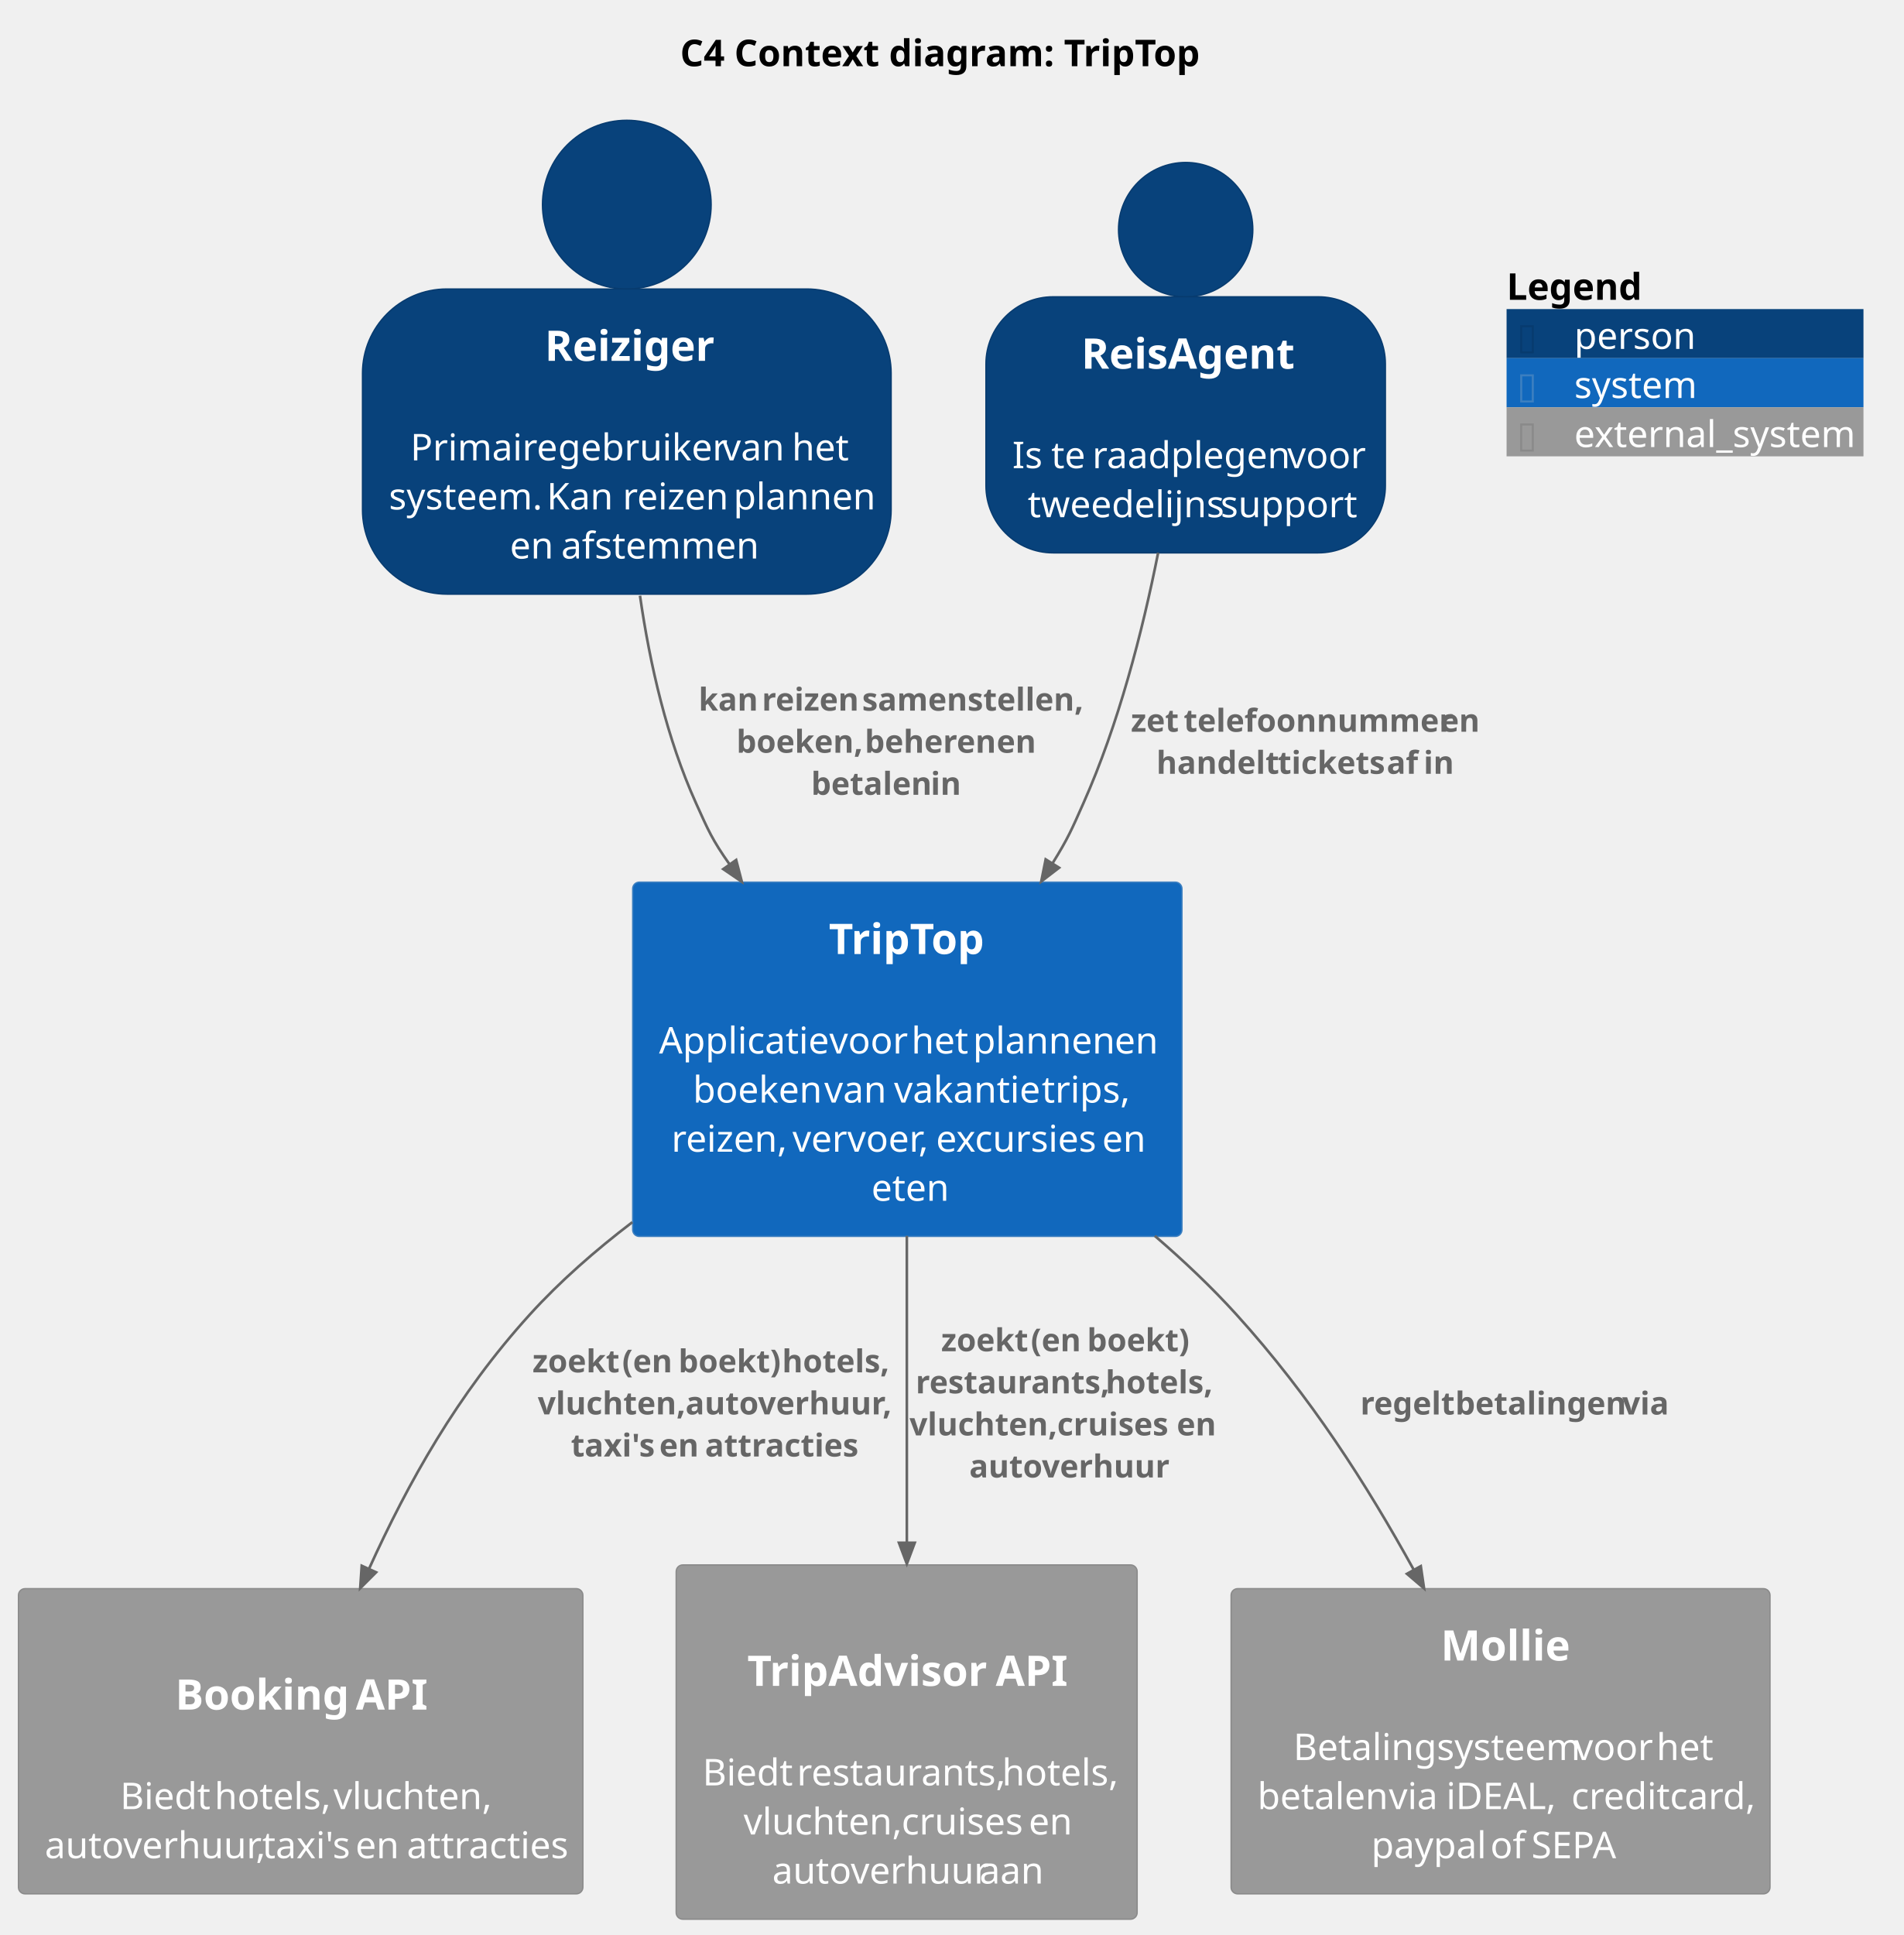
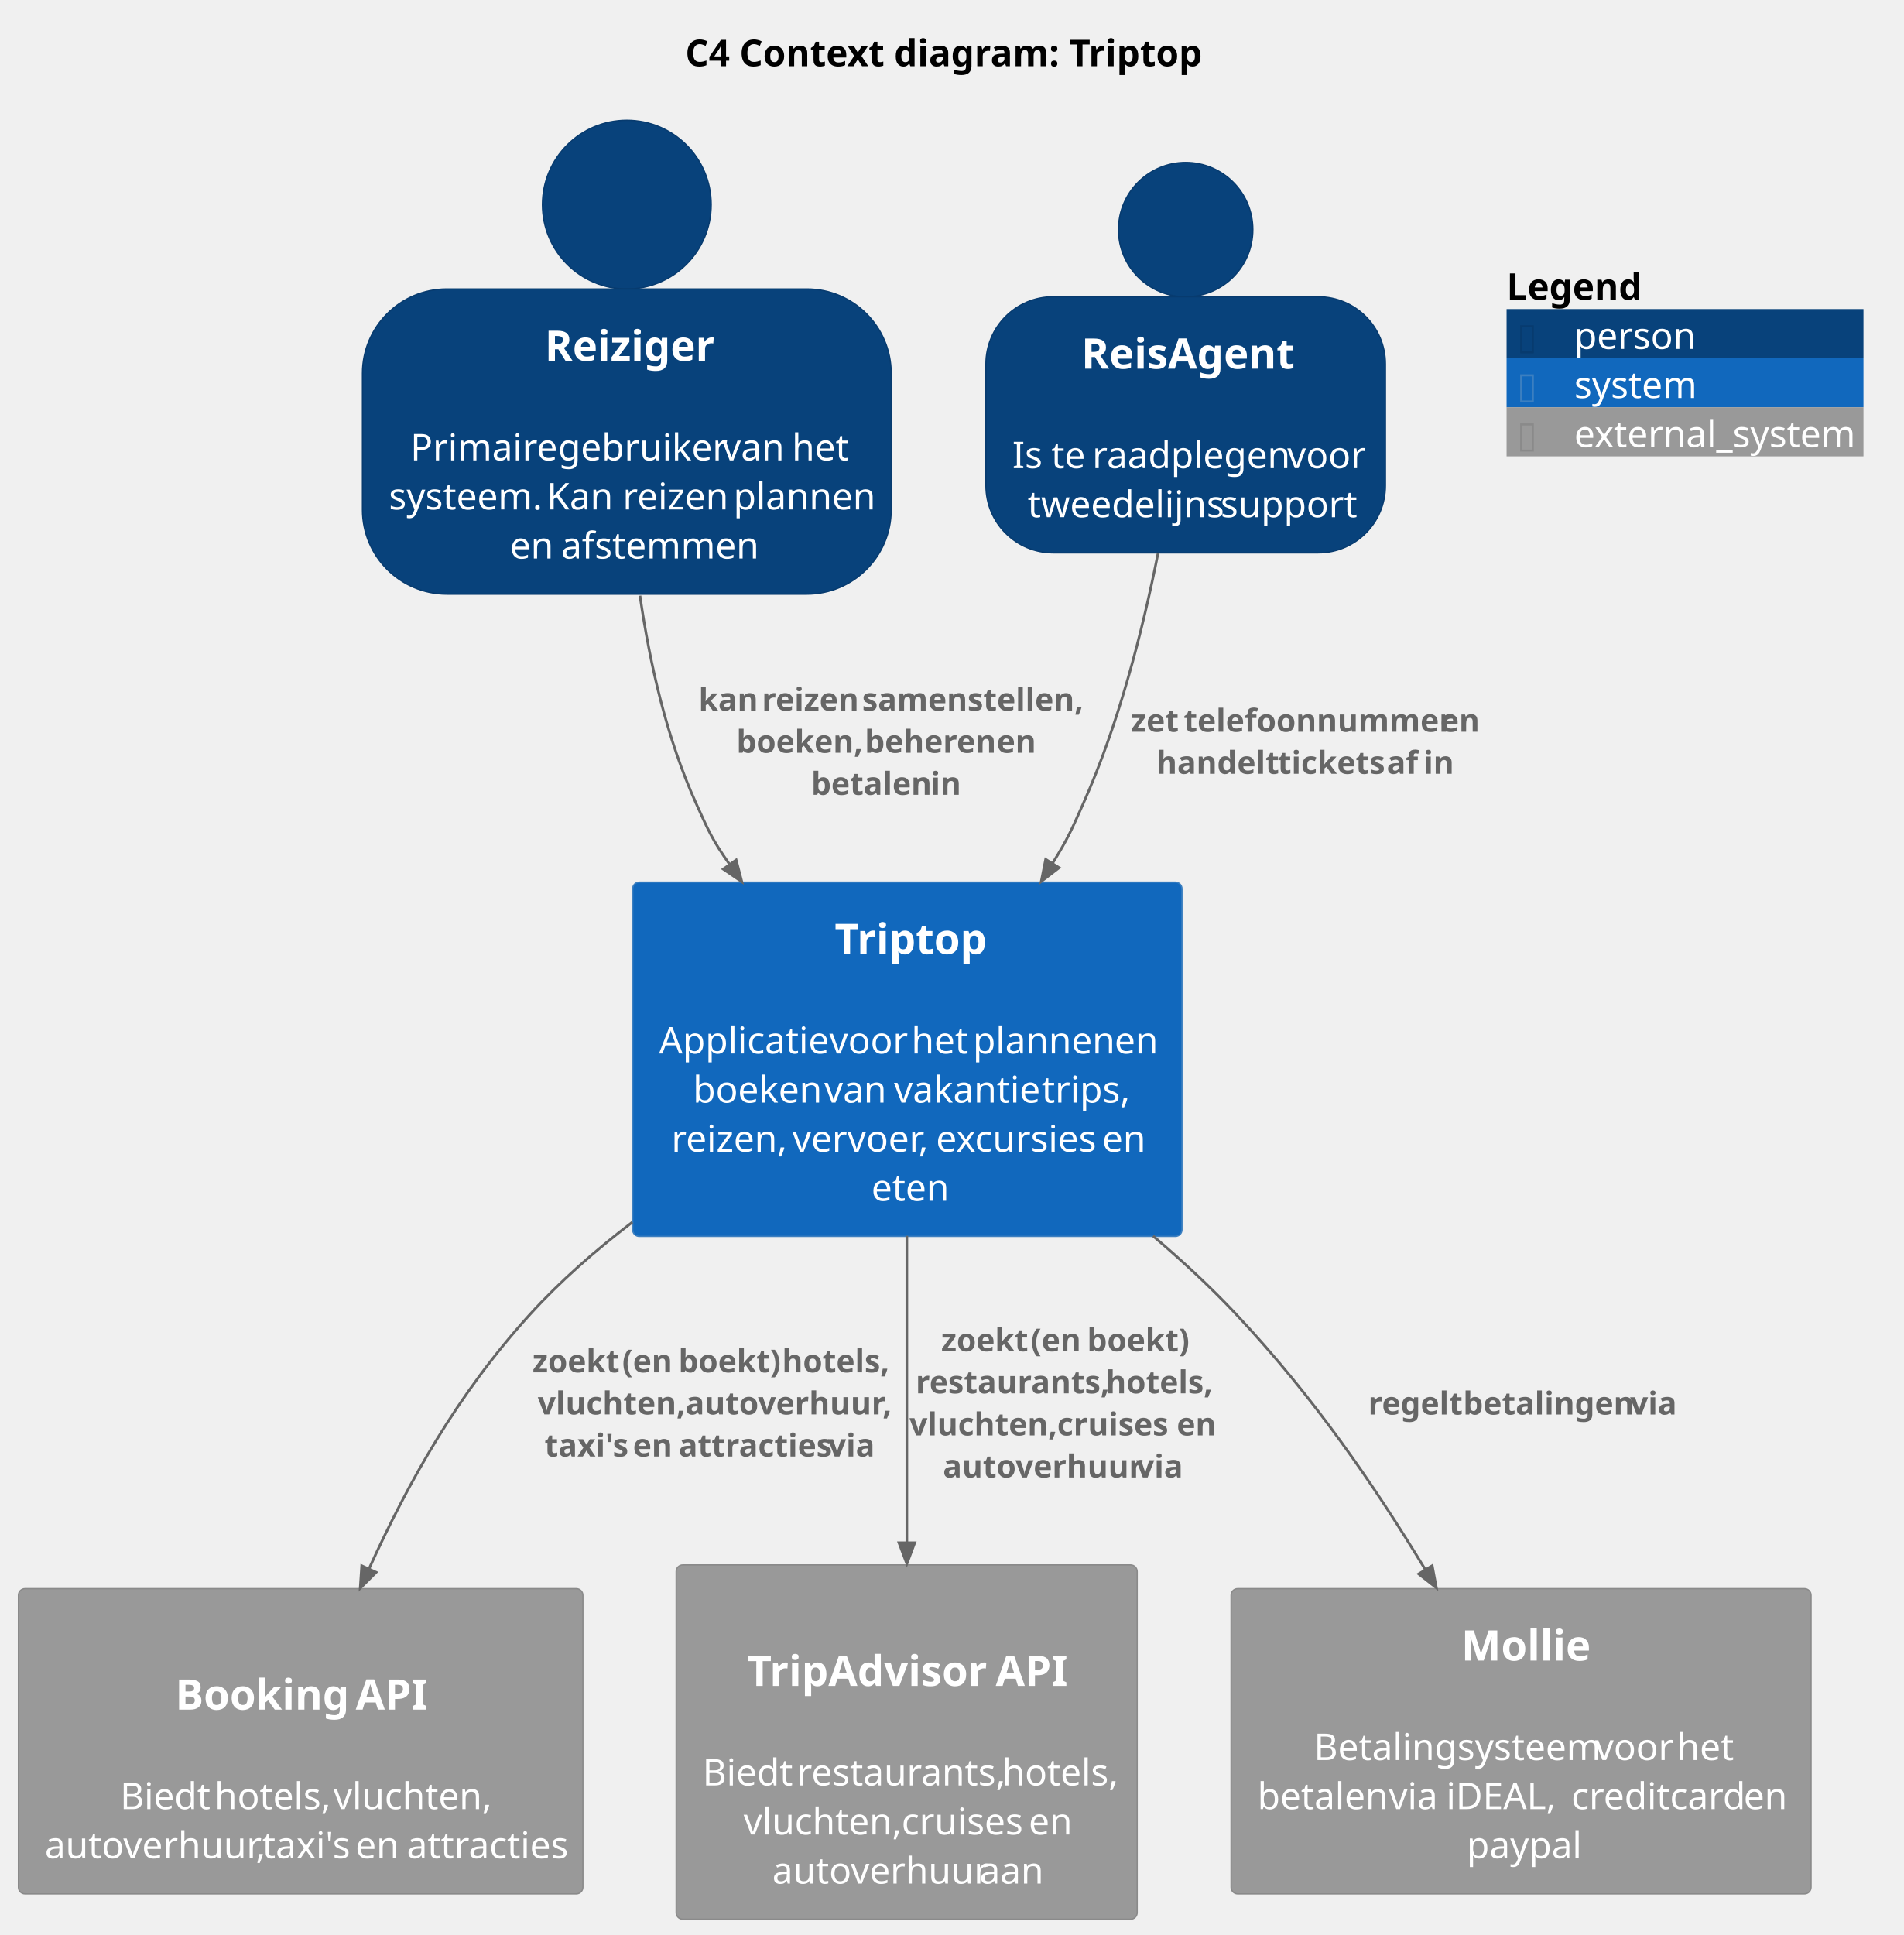
<svg xmlns="http://www.w3.org/2000/svg" contentStyleType="text/css" height="734px" preserveAspectRatio="none" style="width:722px;height:734px;background:#FFFFFF;" version="1.1" viewBox="0 0 722 734" width="722px" zoomAndPan="magnify">
  <defs />
  <g>
-     <text fill="#000000" font-family="sans-serif" font-size="14" font-weight="bold" lengthAdjust="spacing" textLength="192.897" x="257.991" y="25.107">C4 Context diagram: TripTop</text>
+     <text fill="#000000" font-family="sans-serif" font-size="14" font-weight="bold" lengthAdjust="spacing" textLength="189.007" x="259.936" y="25.107">C4 Context diagram: Triptop</text>
    <g id="elem_reiziger">
      <ellipse cx="237.775" cy="77.619" fill="#08427B" rx="31.998" ry="31.998" style="stroke:#073B6F;stroke-width:0.5;" />
      <rect fill="#08427B" height="115.766" rx="31.998" ry="31.998" style="stroke:#073B6F;stroke-width:0.5;" width="200.551" x="137.5" y="109.617" />
      <text fill="#FFFFFF" font-family="sans-serif" font-size="16" font-weight="bold" lengthAdjust="spacing" textLength="62.242" x="206.654" y="136.882">Reiziger</text>
      <text fill="#FFFFFF" font-family="sans-serif" font-size="14" lengthAdjust="spacing" textLength="3.89" x="235.831" y="156.006"> </text>
      <text fill="#FFFFFF" font-family="sans-serif" font-size="14" lengthAdjust="spacing" textLength="52.117" x="155.683" y="174.627">Primaire</text>
      <text fill="#FFFFFF" font-family="sans-serif" font-size="14" lengthAdjust="spacing" textLength="3.89" x="207.8" y="174.627"> </text>
      <text fill="#FFFFFF" font-family="sans-serif" font-size="14" lengthAdjust="spacing" textLength="58.365" x="211.69" y="174.627">gebruiker</text>
      <text fill="#FFFFFF" font-family="sans-serif" font-size="14" lengthAdjust="spacing" textLength="3.89" x="270.055" y="174.627"> </text>
      <text fill="#FFFFFF" font-family="sans-serif" font-size="14" lengthAdjust="spacing" textLength="22.572" x="273.944" y="174.627">van</text>
      <text fill="#FFFFFF" font-family="sans-serif" font-size="14" lengthAdjust="spacing" textLength="3.89" x="296.517" y="174.627"> </text>
      <text fill="#FFFFFF" font-family="sans-serif" font-size="14" lengthAdjust="spacing" textLength="19.462" x="300.406" y="174.627">het</text>
      <text fill="#FFFFFF" font-family="sans-serif" font-size="14" lengthAdjust="spacing" textLength="56.014" x="147.5" y="193.248">systeem.</text>
      <text fill="#FFFFFF" font-family="sans-serif" font-size="14" lengthAdjust="spacing" textLength="3.89" x="203.514" y="193.248"> </text>
      <text fill="#FFFFFF" font-family="sans-serif" font-size="14" lengthAdjust="spacing" textLength="24.91" x="207.403" y="193.248">Kan</text>
      <text fill="#FFFFFF" font-family="sans-serif" font-size="14" lengthAdjust="spacing" textLength="3.89" x="232.314" y="193.248"> </text>
      <text fill="#FFFFFF" font-family="sans-serif" font-size="14" lengthAdjust="spacing" textLength="38.131" x="236.203" y="193.248">reizen</text>
      <text fill="#FFFFFF" font-family="sans-serif" font-size="14" lengthAdjust="spacing" textLength="3.89" x="274.334" y="193.248"> </text>
      <text fill="#FFFFFF" font-family="sans-serif" font-size="14" lengthAdjust="spacing" textLength="49.827" x="278.224" y="193.248">plannen</text>
      <text fill="#FFFFFF" font-family="sans-serif" font-size="14" lengthAdjust="spacing" textLength="15.572" x="193.42" y="211.869">en</text>
      <text fill="#FFFFFF" font-family="sans-serif" font-size="14" lengthAdjust="spacing" textLength="3.89" x="208.993" y="211.869"> </text>
      <text fill="#FFFFFF" font-family="sans-serif" font-size="14" lengthAdjust="spacing" textLength="69.248" x="212.882" y="211.869">afstemmen</text>
    </g>
    <g id="elem_reisagent">
      <ellipse cx="449.765" cy="87.1" fill="#08427B" rx="25.479" ry="25.479" style="stroke:#073B6F;stroke-width:0.5;" />
      <rect fill="#08427B" height="97.144" rx="25.479" ry="25.479" style="stroke:#073B6F;stroke-width:0.5;" width="151.53" x="374" y="112.579" />
      <text fill="#FFFFFF" font-family="sans-serif" font-size="16" font-weight="bold" lengthAdjust="spacing" textLength="79.125" x="410.203" y="139.844">ReisAgent</text>
      <text fill="#FFFFFF" font-family="sans-serif" font-size="14" lengthAdjust="spacing" textLength="3.89" x="447.82" y="158.967"> </text>
      <text fill="#FFFFFF" font-family="sans-serif" font-size="14" lengthAdjust="spacing" textLength="10.89" x="384" y="177.588">Is</text>
      <text fill="#FFFFFF" font-family="sans-serif" font-size="14" lengthAdjust="spacing" textLength="3.89" x="394.89" y="177.588"> </text>
      <text fill="#FFFFFF" font-family="sans-serif" font-size="14" lengthAdjust="spacing" textLength="11.676" x="398.779" y="177.588">te</text>
      <text fill="#FFFFFF" font-family="sans-serif" font-size="14" lengthAdjust="spacing" textLength="3.89" x="410.455" y="177.588"> </text>
      <text fill="#FFFFFF" font-family="sans-serif" font-size="14" lengthAdjust="spacing" textLength="70.061" x="414.345" y="177.588">raadplegen</text>
      <text fill="#FFFFFF" font-family="sans-serif" font-size="14" lengthAdjust="spacing" textLength="3.89" x="484.406" y="177.588"> </text>
      <text fill="#FFFFFF" font-family="sans-serif" font-size="14" lengthAdjust="spacing" textLength="27.234" x="488.296" y="177.588">voor</text>
      <text fill="#FFFFFF" font-family="sans-serif" font-size="14" lengthAdjust="spacing" textLength="69.262" x="389.841" y="196.209">tweedelijns</text>
      <text fill="#FFFFFF" font-family="sans-serif" font-size="14" lengthAdjust="spacing" textLength="3.89" x="459.103" y="196.209"> </text>
      <text fill="#FFFFFF" font-family="sans-serif" font-size="14" lengthAdjust="spacing" textLength="46.696" x="462.993" y="196.209">support</text>
    </g>
    <g id="elem_triptop">
      <rect fill="#1168BD" height="134.387" rx="2.5" ry="2.5" style="stroke:#3C7FC0;stroke-width:0.5;" width="208.357" x="240" y="334.621" />
-       <text fill="#FFFFFF" font-family="sans-serif" font-size="16" font-weight="bold" lengthAdjust="spacing" textLength="59.539" x="314.409" y="361.887">TripTop</text>
+       <text fill="#FFFFFF" font-family="sans-serif" font-size="16" font-weight="bold" lengthAdjust="spacing" textLength="55.094" x="316.632" y="361.887">Triptop</text>
      <text fill="#FFFFFF" font-family="sans-serif" font-size="14" lengthAdjust="spacing" textLength="3.89" x="342.234" y="381.01"> </text>
      <text fill="#FFFFFF" font-family="sans-serif" font-size="14" lengthAdjust="spacing" textLength="60.703" x="250" y="399.631">Applicatie</text>
      <text fill="#FFFFFF" font-family="sans-serif" font-size="14" lengthAdjust="spacing" textLength="3.89" x="310.703" y="399.631"> </text>
      <text fill="#FFFFFF" font-family="sans-serif" font-size="14" lengthAdjust="spacing" textLength="27.234" x="314.593" y="399.631">voor</text>
      <text fill="#FFFFFF" font-family="sans-serif" font-size="14" lengthAdjust="spacing" textLength="3.89" x="341.827" y="399.631"> </text>
      <text fill="#FFFFFF" font-family="sans-serif" font-size="14" lengthAdjust="spacing" textLength="19.462" x="345.717" y="399.631">het</text>
      <text fill="#FFFFFF" font-family="sans-serif" font-size="14" lengthAdjust="spacing" textLength="3.89" x="365.179" y="399.631"> </text>
      <text fill="#FFFFFF" font-family="sans-serif" font-size="14" lengthAdjust="spacing" textLength="49.827" x="369.068" y="399.631">plannen</text>
      <text fill="#FFFFFF" font-family="sans-serif" font-size="14" lengthAdjust="spacing" textLength="3.89" x="418.896" y="399.631"> </text>
      <text fill="#FFFFFF" font-family="sans-serif" font-size="14" lengthAdjust="spacing" textLength="15.572" x="422.785" y="399.631">en</text>
      <text fill="#FFFFFF" font-family="sans-serif" font-size="14" lengthAdjust="spacing" textLength="45.931" x="262.852" y="418.252">boeken</text>
      <text fill="#FFFFFF" font-family="sans-serif" font-size="14" lengthAdjust="spacing" textLength="3.89" x="308.782" y="418.252"> </text>
      <text fill="#FFFFFF" font-family="sans-serif" font-size="14" lengthAdjust="spacing" textLength="22.572" x="312.672" y="418.252">van</text>
      <text fill="#FFFFFF" font-family="sans-serif" font-size="14" lengthAdjust="spacing" textLength="3.89" x="335.244" y="418.252"> </text>
      <text fill="#FFFFFF" font-family="sans-serif" font-size="14" lengthAdjust="spacing" textLength="52.145" x="339.134" y="418.252">vakantie</text>
      <text fill="#FFFFFF" font-family="sans-serif" font-size="14" lengthAdjust="spacing" textLength="3.89" x="391.278" y="418.252"> </text>
      <text fill="#FFFFFF" font-family="sans-serif" font-size="14" lengthAdjust="spacing" textLength="30.338" x="395.168" y="418.252">trips,</text>
      <text fill="#FFFFFF" font-family="sans-serif" font-size="14" lengthAdjust="spacing" textLength="42.02" x="254.696" y="436.873">reizen,</text>
      <text fill="#FFFFFF" font-family="sans-serif" font-size="14" lengthAdjust="spacing" textLength="3.89" x="296.717" y="436.873"> </text>
      <text fill="#FFFFFF" font-family="sans-serif" font-size="14" lengthAdjust="spacing" textLength="50.572" x="300.606" y="436.873">vervoer,</text>
      <text fill="#FFFFFF" font-family="sans-serif" font-size="14" lengthAdjust="spacing" textLength="3.89" x="351.179" y="436.873"> </text>
      <text fill="#FFFFFF" font-family="sans-serif" font-size="14" lengthAdjust="spacing" textLength="59.131" x="355.068" y="436.873">excursies</text>
      <text fill="#FFFFFF" font-family="sans-serif" font-size="14" lengthAdjust="spacing" textLength="3.89" x="414.199" y="436.873"> </text>
      <text fill="#FFFFFF" font-family="sans-serif" font-size="14" lengthAdjust="spacing" textLength="15.572" x="418.089" y="436.873">en</text>
      <text fill="#FFFFFF" font-family="sans-serif" font-size="14" lengthAdjust="spacing" textLength="27.248" x="330.555" y="455.494">eten</text>
    </g>
    <g id="elem_booking">
      <rect fill="#999999" height="115.766" rx="2.5" ry="2.5" style="stroke:#8A8A8A;stroke-width:0.5;" width="214.106" x="7" y="602.621" />
      <text fill="#FFFFFF" font-family="sans-serif" font-size="14" lengthAdjust="spacing" textLength="3.89" x="112.108" y="627.729"> </text>
      <text fill="#FFFFFF" font-family="sans-serif" font-size="16" font-weight="bold" lengthAdjust="spacing" textLength="63.992" x="66.499" y="648.508">Booking</text>
      <text fill="#FFFFFF" font-family="sans-serif" font-size="16" font-weight="bold" lengthAdjust="spacing" textLength="4.445" x="130.491" y="648.508"> </text>
      <text fill="#FFFFFF" font-family="sans-serif" font-size="16" font-weight="bold" lengthAdjust="spacing" textLength="26.672" x="134.936" y="648.508">API</text>
      <text fill="#FFFFFF" font-family="sans-serif" font-size="14" lengthAdjust="spacing" textLength="3.89" x="112.108" y="667.631"> </text>
      <text fill="#FFFFFF" font-family="sans-serif" font-size="14" lengthAdjust="spacing" textLength="31.91" x="45.567" y="686.252">Biedt</text>
      <text fill="#FFFFFF" font-family="sans-serif" font-size="14" lengthAdjust="spacing" textLength="3.89" x="77.478" y="686.252"> </text>
      <text fill="#FFFFFF" font-family="sans-serif" font-size="14" lengthAdjust="spacing" textLength="41.248" x="81.367" y="686.252">hotels,</text>
      <text fill="#FFFFFF" font-family="sans-serif" font-size="14" lengthAdjust="spacing" textLength="3.89" x="122.615" y="686.252"> </text>
      <text fill="#FFFFFF" font-family="sans-serif" font-size="14" lengthAdjust="spacing" textLength="56.034" x="126.505" y="686.252">vluchten,</text>
      <text fill="#FFFFFF" font-family="sans-serif" font-size="14" lengthAdjust="spacing" textLength="78.606" x="17" y="704.873">autoverhuur,</text>
      <text fill="#FFFFFF" font-family="sans-serif" font-size="14" lengthAdjust="spacing" textLength="3.89" x="95.606" y="704.873"> </text>
      <text fill="#FFFFFF" font-family="sans-serif" font-size="14" lengthAdjust="spacing" textLength="31.459" x="99.496" y="704.873">taxi's</text>
      <text fill="#FFFFFF" font-family="sans-serif" font-size="14" lengthAdjust="spacing" textLength="3.89" x="130.955" y="704.873"> </text>
      <text fill="#FFFFFF" font-family="sans-serif" font-size="14" lengthAdjust="spacing" textLength="15.572" x="134.845" y="704.873">en</text>
      <text fill="#FFFFFF" font-family="sans-serif" font-size="14" lengthAdjust="spacing" textLength="3.89" x="150.417" y="704.873"> </text>
      <text fill="#FFFFFF" font-family="sans-serif" font-size="14" lengthAdjust="spacing" textLength="56.8" x="154.307" y="704.873">attracties</text>
    </g>
    <g id="elem_tripadvisor">
      <rect fill="#999999" height="134.387" rx="2.5" ry="2.5" style="stroke:#8A8A8A;stroke-width:0.5;" width="174.861" x="256.5" y="593.621" />
      <text fill="#FFFFFF" font-family="sans-serif" font-size="14" lengthAdjust="spacing" textLength="3.89" x="341.986" y="618.729"> </text>
      <text fill="#FFFFFF" font-family="sans-serif" font-size="16" font-weight="bold" lengthAdjust="spacing" textLength="89.789" x="283.478" y="639.508">TripAdvisor</text>
      <text fill="#FFFFFF" font-family="sans-serif" font-size="16" font-weight="bold" lengthAdjust="spacing" textLength="4.445" x="373.267" y="639.508"> </text>
      <text fill="#FFFFFF" font-family="sans-serif" font-size="16" font-weight="bold" lengthAdjust="spacing" textLength="26.672" x="377.712" y="639.508">API</text>
      <text fill="#FFFFFF" font-family="sans-serif" font-size="14" lengthAdjust="spacing" textLength="3.89" x="341.986" y="658.631"> </text>
      <text fill="#FFFFFF" font-family="sans-serif" font-size="14" lengthAdjust="spacing" textLength="31.91" x="266.5" y="677.252">Biedt</text>
      <text fill="#FFFFFF" font-family="sans-serif" font-size="14" lengthAdjust="spacing" textLength="3.89" x="298.41" y="677.252"> </text>
      <text fill="#FFFFFF" font-family="sans-serif" font-size="14" lengthAdjust="spacing" textLength="73.924" x="302.3" y="677.252">restaurants,</text>
      <text fill="#FFFFFF" font-family="sans-serif" font-size="14" lengthAdjust="spacing" textLength="3.89" x="376.224" y="677.252"> </text>
      <text fill="#FFFFFF" font-family="sans-serif" font-size="14" lengthAdjust="spacing" textLength="41.248" x="380.113" y="677.252">hotels,</text>
      <text fill="#FFFFFF" font-family="sans-serif" font-size="14" lengthAdjust="spacing" textLength="56.034" x="282.065" y="695.873">vluchten,</text>
      <text fill="#FFFFFF" font-family="sans-serif" font-size="14" lengthAdjust="spacing" textLength="3.89" x="338.1" y="695.873"> </text>
      <text fill="#FFFFFF" font-family="sans-serif" font-size="14" lengthAdjust="spacing" textLength="44.345" x="341.989" y="695.873">cruises</text>
      <text fill="#FFFFFF" font-family="sans-serif" font-size="14" lengthAdjust="spacing" textLength="3.89" x="386.334" y="695.873"> </text>
      <text fill="#FFFFFF" font-family="sans-serif" font-size="14" lengthAdjust="spacing" textLength="15.572" x="390.224" y="695.873">en</text>
      <text fill="#FFFFFF" font-family="sans-serif" font-size="14" lengthAdjust="spacing" textLength="74.717" x="292.948" y="714.494">autoverhuur</text>
      <text fill="#FFFFFF" font-family="sans-serif" font-size="14" lengthAdjust="spacing" textLength="3.89" x="367.665" y="714.494"> </text>
      <text fill="#FFFFFF" font-family="sans-serif" font-size="14" lengthAdjust="spacing" textLength="23.358" x="371.555" y="714.494">aan</text>
    </g>
    <g id="elem_mollie">
-       <rect fill="#999999" height="115.766" rx="2.5" ry="2.5" style="stroke:#8A8A8A;stroke-width:0.5;" width="204.427" x="467" y="602.621" />
-       <text fill="#FFFFFF" font-family="sans-serif" font-size="16" font-weight="bold" lengthAdjust="spacing" textLength="45.336" x="546.545" y="629.887">Mollie</text>
-       <text fill="#FFFFFF" font-family="sans-serif" font-size="14" lengthAdjust="spacing" textLength="3.89" x="567.269" y="649.01"> </text>
-       <text fill="#FFFFFF" font-family="sans-serif" font-size="14" lengthAdjust="spacing" textLength="102.717" x="490.617" y="667.631">Betalingsysteem</text>
-       <text fill="#FFFFFF" font-family="sans-serif" font-size="14" lengthAdjust="spacing" textLength="3.89" x="593.334" y="667.631"> </text>
-       <text fill="#FFFFFF" font-family="sans-serif" font-size="14" lengthAdjust="spacing" textLength="27.234" x="597.224" y="667.631">voor</text>
-       <text fill="#FFFFFF" font-family="sans-serif" font-size="14" lengthAdjust="spacing" textLength="3.89" x="624.458" y="667.631"> </text>
-       <text fill="#FFFFFF" font-family="sans-serif" font-size="14" lengthAdjust="spacing" textLength="19.462" x="628.348" y="667.631">het</text>
+       <rect fill="#999999" height="115.766" rx="2.5" ry="2.5" style="stroke:#8A8A8A;stroke-width:0.5;" width="219.999" x="467" y="602.621" />
+       <text fill="#FFFFFF" font-family="sans-serif" font-size="16" font-weight="bold" lengthAdjust="spacing" textLength="45.336" x="554.332" y="629.887">Mollie</text>
+       <text fill="#FFFFFF" font-family="sans-serif" font-size="14" lengthAdjust="spacing" textLength="3.89" x="575.055" y="649.01"> </text>
+       <text fill="#FFFFFF" font-family="sans-serif" font-size="14" lengthAdjust="spacing" textLength="102.717" x="498.403" y="667.631">Betalingsysteem</text>
+       <text fill="#FFFFFF" font-family="sans-serif" font-size="14" lengthAdjust="spacing" textLength="3.89" x="601.12" y="667.631"> </text>
+       <text fill="#FFFFFF" font-family="sans-serif" font-size="14" lengthAdjust="spacing" textLength="27.234" x="605.01" y="667.631">voor</text>
+       <text fill="#FFFFFF" font-family="sans-serif" font-size="14" lengthAdjust="spacing" textLength="3.89" x="632.244" y="667.631"> </text>
+       <text fill="#FFFFFF" font-family="sans-serif" font-size="14" lengthAdjust="spacing" textLength="19.462" x="636.134" y="667.631">het</text>
      <text fill="#FFFFFF" font-family="sans-serif" font-size="14" lengthAdjust="spacing" textLength="45.931" x="477" y="686.252">betalen</text>
      <text fill="#FFFFFF" font-family="sans-serif" font-size="14" lengthAdjust="spacing" textLength="3.89" x="522.931" y="686.252"> </text>
      <text fill="#FFFFFF" font-family="sans-serif" font-size="14" lengthAdjust="spacing" textLength="17.896" x="526.82" y="686.252">via</text>
      <text fill="#FFFFFF" font-family="sans-serif" font-size="14" lengthAdjust="spacing" textLength="3.89" x="544.717" y="686.252"> </text>
      <text fill="#FFFFFF" font-family="sans-serif" font-size="14" lengthAdjust="spacing" textLength="43.572" x="548.606" y="686.252">iDEAL,</text>
      <text fill="#FFFFFF" font-family="sans-serif" font-size="14" lengthAdjust="spacing" textLength="3.89" x="592.179" y="686.252"> </text>
-       <text fill="#FFFFFF" font-family="sans-serif" font-size="14" lengthAdjust="spacing" textLength="65.358" x="596.068" y="686.252">creditcard,</text>
-       <text fill="#FFFFFF" font-family="sans-serif" font-size="14" lengthAdjust="spacing" textLength="41.255" x="520.183" y="704.873">paypal</text>
-       <text fill="#FFFFFF" font-family="sans-serif" font-size="14" lengthAdjust="spacing" textLength="3.89" x="561.438" y="704.873"> </text>
-       <text fill="#FFFFFF" font-family="sans-serif" font-size="14" lengthAdjust="spacing" textLength="11.676" x="565.327" y="704.873">of</text>
-       <text fill="#FFFFFF" font-family="sans-serif" font-size="14" lengthAdjust="spacing" textLength="3.89" x="577.003" y="704.873"> </text>
-       <text fill="#FFFFFF" font-family="sans-serif" font-size="14" lengthAdjust="spacing" textLength="37.352" x="580.893" y="704.873">SEPA</text>
+       <text fill="#FFFFFF" font-family="sans-serif" font-size="14" lengthAdjust="spacing" textLength="61.469" x="596.068" y="686.252">creditcard</text>
+       <text fill="#FFFFFF" font-family="sans-serif" font-size="14" lengthAdjust="spacing" textLength="3.89" x="657.537" y="686.252"> </text>
+       <text fill="#FFFFFF" font-family="sans-serif" font-size="14" lengthAdjust="spacing" textLength="15.572" x="661.427" y="686.252">en</text>
+       <text fill="#FFFFFF" font-family="sans-serif" font-size="14" lengthAdjust="spacing" textLength="41.255" x="556.372" y="704.873">paypal</text>
    </g>
    <g id="elem_floating_legend_alias">
      <rect fill="none" height="98.484" rx="2.5" ry="2.5" style="stroke:none;stroke-width:0.5;" width="155.379" x="561.5" y="86.621" />
      <rect fill="none" height="18.621" style="stroke:none;stroke-width:0.5;" width="135.379" x="571.5" y="98.621" />
      <text fill="#000000" font-family="sans-serif" font-size="14" font-weight="bold" lengthAdjust="spacing" textLength="49.779" x="571.5" y="113.728">Legend</text>
      <text fill="#000000" font-family="sans-serif" font-size="14" lengthAdjust="spacing" textLength="3.89" x="621.279" y="113.728"> </text>
      <rect fill="#08427B" height="18.621" style="stroke:none;stroke-width:0.5;" width="135.379" x="571.5" y="117.242" />
      <text fill="#073B6F" font-family="sans-serif" font-size="14" lengthAdjust="spacing" textLength="14" x="575.39" y="132.35">▯</text>
      <text fill="#000000" font-family="sans-serif" font-size="14" lengthAdjust="spacing" textLength="3.89" x="589.39" y="132.35"> </text>
      <text fill="#FFFFFF" font-family="sans-serif" font-size="14" lengthAdjust="spacing" textLength="42.807" x="597.169" y="132.35">person</text>
      <text fill="#000000" font-family="sans-serif" font-size="14" lengthAdjust="spacing" textLength="3.89" x="643.865" y="132.35"> </text>
      <rect fill="#1168BD" height="18.621" style="stroke:none;stroke-width:0.5;" width="135.379" x="571.5" y="135.863" />
      <text fill="#3C7FC0" font-family="sans-serif" font-size="14" lengthAdjust="spacing" textLength="14" x="575.39" y="150.971">▯</text>
      <text fill="#000000" font-family="sans-serif" font-size="14" lengthAdjust="spacing" textLength="3.89" x="589.39" y="150.971"> </text>
      <text fill="#FFFFFF" font-family="sans-serif" font-size="14" lengthAdjust="spacing" textLength="44.338" x="597.169" y="150.971">system</text>
      <text fill="#000000" font-family="sans-serif" font-size="14" lengthAdjust="spacing" textLength="3.89" x="645.396" y="150.971"> </text>
      <rect fill="#999999" height="18.621" style="stroke:none;stroke-width:0.5;" width="135.379" x="571.5" y="154.484" />
      <text fill="#8A8A8A" font-family="sans-serif" font-size="14" lengthAdjust="spacing" textLength="14" x="575.39" y="169.592">▯</text>
      <text fill="#000000" font-family="sans-serif" font-size="14" lengthAdjust="spacing" textLength="3.89" x="589.39" y="169.592"> </text>
      <text fill="#FFFFFF" font-family="sans-serif" font-size="14" lengthAdjust="spacing" textLength="101.931" x="597.169" y="169.592">external_system</text>
      <text fill="#000000" font-family="sans-serif" font-size="14" lengthAdjust="spacing" textLength="3.89" x="702.989" y="169.592"> </text>
      <line style="stroke:none;stroke-width:0.5;" x1="571.5" x2="706.879" y1="98.621" y2="98.621" />
      <line style="stroke:none;stroke-width:0.5;" x1="571.5" x2="706.879" y1="117.242" y2="117.242" />
      <line style="stroke:none;stroke-width:0.5;" x1="571.5" x2="706.879" y1="135.863" y2="135.863" />
      <line style="stroke:none;stroke-width:0.5;" x1="571.5" x2="706.879" y1="154.484" y2="154.484" />
      <line style="stroke:none;stroke-width:0.5;" x1="571.5" x2="706.879" y1="173.106" y2="173.106" />
      <line style="stroke:none;stroke-width:0.5;" x1="571.5" x2="571.5" y1="98.621" y2="173.106" />
      <line style="stroke:none;stroke-width:0.5;" x1="706.879" x2="706.879" y1="98.621" y2="173.106" />
    </g>
    <g id="link_reiziger_triptop">
      <path d="M242.77,225.961 C246.54,252.151 253.01,280.281 264,304.621 C268.64,314.901 270.088,318.434 276.798,327.944 " fill="none" id="reiziger-to-triptop" style="stroke:#666666;stroke-width:1.0;" />
      <polygon fill="#666666" points="281.41,334.481,279.249,326.215,274.347,329.674,281.41,334.481" style="stroke:#666666;stroke-width:1.0;" />
      <text fill="#666666" font-family="sans-serif" font-size="12" font-weight="bold" lengthAdjust="spacing" textLength="20.678" x="265" y="269.57">kan</text>
      <text fill="#666666" font-family="sans-serif" font-size="12" font-weight="bold" lengthAdjust="spacing" textLength="3.334" x="285.678" y="269.57"> </text>
      <text fill="#666666" font-family="sans-serif" font-size="12" font-weight="bold" lengthAdjust="spacing" textLength="34.682" x="289.012" y="269.57">reizen</text>
      <text fill="#666666" font-family="sans-serif" font-size="12" font-weight="bold" lengthAdjust="spacing" textLength="3.334" x="323.693" y="269.57"> </text>
      <text fill="#666666" font-family="sans-serif" font-size="12" font-weight="bold" lengthAdjust="spacing" textLength="79.371" x="327.027" y="269.57">samenstellen,</text>
      <text fill="#666666" font-family="sans-serif" font-size="12" font-weight="bold" lengthAdjust="spacing" textLength="45.346" x="279.35" y="285.531">boeken,</text>
      <text fill="#666666" font-family="sans-serif" font-size="12" font-weight="bold" lengthAdjust="spacing" textLength="3.334" x="324.695" y="285.531"> </text>
      <text fill="#666666" font-family="sans-serif" font-size="12" font-weight="bold" lengthAdjust="spacing" textLength="46.682" x="328.029" y="285.531">beheren</text>
      <text fill="#666666" font-family="sans-serif" font-size="12" font-weight="bold" lengthAdjust="spacing" textLength="3.334" x="374.711" y="285.531"> </text>
      <text fill="#666666" font-family="sans-serif" font-size="12" font-weight="bold" lengthAdjust="spacing" textLength="14.004" x="378.045" y="285.531">en</text>
      <text fill="#666666" font-family="sans-serif" font-size="12" font-weight="bold" lengthAdjust="spacing" textLength="42.012" x="307.694" y="301.492">betalen</text>
      <text fill="#666666" font-family="sans-serif" font-size="12" font-weight="bold" lengthAdjust="spacing" textLength="3.334" x="349.706" y="301.492"> </text>
      <text fill="#666666" font-family="sans-serif" font-size="12" font-weight="bold" lengthAdjust="spacing" textLength="10.664" x="353.04" y="301.492">in</text>
    </g>
    <g id="link_reisagent_triptop">
      <path d="M439.32,209.691 C433.31,239.921 424.27,274.801 411,304.621 C406.54,314.651 405.207,317.929 399.207,327.569 " fill="none" id="reisagent-to-triptop" style="stroke:#666666;stroke-width:1.0;" />
      <polygon fill="#666666" points="394.98,334.361,401.754,329.154,396.66,325.984,394.98,334.361" style="stroke:#666666;stroke-width:1.0;" />
      <text fill="#666666" font-family="sans-serif" font-size="12" font-weight="bold" lengthAdjust="spacing" textLength="16.67" x="429" y="277.57">zet</text>
      <text fill="#666666" font-family="sans-serif" font-size="12" font-weight="bold" lengthAdjust="spacing" textLength="3.334" x="445.67" y="277.57"> </text>
      <text fill="#666666" font-family="sans-serif" font-size="12" font-weight="bold" lengthAdjust="spacing" textLength="94.008" x="449.004" y="277.57">telefoonnummer</text>
      <text fill="#666666" font-family="sans-serif" font-size="12" font-weight="bold" lengthAdjust="spacing" textLength="3.334" x="543.012" y="277.57"> </text>
      <text fill="#666666" font-family="sans-serif" font-size="12" font-weight="bold" lengthAdjust="spacing" textLength="14.004" x="546.346" y="277.57">en</text>
      <text fill="#666666" font-family="sans-serif" font-size="12" font-weight="bold" lengthAdjust="spacing" textLength="42.668" x="438.662" y="293.531">handelt</text>
      <text fill="#666666" font-family="sans-serif" font-size="12" font-weight="bold" lengthAdjust="spacing" textLength="3.334" x="481.33" y="293.531"> </text>
      <text fill="#666666" font-family="sans-serif" font-size="12" font-weight="bold" lengthAdjust="spacing" textLength="38.022" x="484.664" y="293.531">tickets</text>
      <text fill="#666666" font-family="sans-serif" font-size="12" font-weight="bold" lengthAdjust="spacing" textLength="3.334" x="522.686" y="293.531"> </text>
      <text fill="#666666" font-family="sans-serif" font-size="12" font-weight="bold" lengthAdjust="spacing" textLength="10.67" x="526.019" y="293.531">af</text>
      <text fill="#666666" font-family="sans-serif" font-size="12" font-weight="bold" lengthAdjust="spacing" textLength="3.334" x="536.689" y="293.531"> </text>
      <text fill="#666666" font-family="sans-serif" font-size="12" font-weight="bold" lengthAdjust="spacing" textLength="10.664" x="540.023" y="293.531">in</text>
    </g>
    <g id="link_triptop_booking">
      <path d="M239.89,463.591 C225.91,474.251 212.46,486.001 201,498.621 C173.44,528.961 154.867,562.317 139.947,595.177 " fill="none" id="triptop-to-booking" style="stroke:#666666;stroke-width:1.0;" />
      <polygon fill="#666666" points="136.64,602.461,142.679,596.417,137.216,593.937,136.64,602.461" style="stroke:#666666;stroke-width:1.0;" />
      <text fill="#666666" font-family="sans-serif" font-size="12" font-weight="bold" lengthAdjust="spacing" textLength="30.674" x="202" y="520.57">zoekt</text>
      <text fill="#666666" font-family="sans-serif" font-size="12" font-weight="bold" lengthAdjust="spacing" textLength="3.334" x="232.674" y="520.57"> </text>
      <text fill="#666666" font-family="sans-serif" font-size="12" font-weight="bold" lengthAdjust="spacing" textLength="18" x="236.008" y="520.57">(en</text>
      <text fill="#666666" font-family="sans-serif" font-size="12" font-weight="bold" lengthAdjust="spacing" textLength="3.334" x="254.008" y="520.57"> </text>
      <text fill="#666666" font-family="sans-serif" font-size="12" font-weight="bold" lengthAdjust="spacing" textLength="36" x="257.342" y="520.57">boekt)</text>
      <text fill="#666666" font-family="sans-serif" font-size="12" font-weight="bold" lengthAdjust="spacing" textLength="3.334" x="293.342" y="520.57"> </text>
      <text fill="#666666" font-family="sans-serif" font-size="12" font-weight="bold" lengthAdjust="spacing" textLength="38.672" x="296.676" y="520.57">hotels,</text>
      <text fill="#666666" font-family="sans-serif" font-size="12" font-weight="bold" lengthAdjust="spacing" textLength="52.676" x="203.998" y="536.531">vluchten,</text>
      <text fill="#666666" font-family="sans-serif" font-size="12" font-weight="bold" lengthAdjust="spacing" textLength="3.334" x="256.674" y="536.531"> </text>
      <text fill="#666666" font-family="sans-serif" font-size="12" font-weight="bold" lengthAdjust="spacing" textLength="73.342" x="260.008" y="536.531">autoverhuur,</text>
-       <text fill="#666666" font-family="sans-serif" font-size="12" font-weight="bold" lengthAdjust="spacing" textLength="30.205" x="216.555" y="552.492">taxi's</text>
-       <text fill="#666666" font-family="sans-serif" font-size="12" font-weight="bold" lengthAdjust="spacing" textLength="3.334" x="246.76" y="552.492"> </text>
-       <text fill="#666666" font-family="sans-serif" font-size="12" font-weight="bold" lengthAdjust="spacing" textLength="14.004" x="250.094" y="552.492">en</text>
-       <text fill="#666666" font-family="sans-serif" font-size="12" font-weight="bold" lengthAdjust="spacing" textLength="3.334" x="264.098" y="552.492"> </text>
-       <text fill="#666666" font-family="sans-serif" font-size="12" font-weight="bold" lengthAdjust="spacing" textLength="53.361" x="267.432" y="552.492">attracties</text>
+       <text fill="#666666" font-family="sans-serif" font-size="12" font-weight="bold" lengthAdjust="spacing" textLength="30.205" x="206.547" y="552.492">taxi's</text>
+       <text fill="#666666" font-family="sans-serif" font-size="12" font-weight="bold" lengthAdjust="spacing" textLength="3.334" x="236.752" y="552.492"> </text>
+       <text fill="#666666" font-family="sans-serif" font-size="12" font-weight="bold" lengthAdjust="spacing" textLength="14.004" x="240.086" y="552.492">en</text>
+       <text fill="#666666" font-family="sans-serif" font-size="12" font-weight="bold" lengthAdjust="spacing" textLength="3.334" x="254.09" y="552.492"> </text>
+       <text fill="#666666" font-family="sans-serif" font-size="12" font-weight="bold" lengthAdjust="spacing" textLength="53.361" x="257.424" y="552.492">attracties</text>
+       <text fill="#666666" font-family="sans-serif" font-size="12" font-weight="bold" lengthAdjust="spacing" textLength="3.334" x="310.785" y="552.492"> </text>
+       <text fill="#666666" font-family="sans-serif" font-size="12" font-weight="bold" lengthAdjust="spacing" textLength="16.682" x="314.119" y="552.492">via</text>
    </g>
    <g id="link_triptop_tripadvisor">
      <path d="M344,468.801 C344,507.031 344,546.951 344,585.211 " fill="none" id="triptop-to-tripadvisor" style="stroke:#666666;stroke-width:1.0;" />
      <polygon fill="#666666" points="344,593.211,347,585.211,341,585.211,344,593.211" style="stroke:#666666;stroke-width:1.0;" />
      <text fill="#666666" font-family="sans-serif" font-size="12" font-weight="bold" lengthAdjust="spacing" textLength="30.674" x="357.018" y="512.57">zoekt</text>
      <text fill="#666666" font-family="sans-serif" font-size="12" font-weight="bold" lengthAdjust="spacing" textLength="3.334" x="387.691" y="512.57"> </text>
      <text fill="#666666" font-family="sans-serif" font-size="12" font-weight="bold" lengthAdjust="spacing" textLength="18" x="391.025" y="512.57">(en</text>
      <text fill="#666666" font-family="sans-serif" font-size="12" font-weight="bold" lengthAdjust="spacing" textLength="3.334" x="409.025" y="512.57"> </text>
      <text fill="#666666" font-family="sans-serif" font-size="12" font-weight="bold" lengthAdjust="spacing" textLength="36" x="412.359" y="512.57">boekt)</text>
      <text fill="#666666" font-family="sans-serif" font-size="12" font-weight="bold" lengthAdjust="spacing" textLength="68.695" x="347.338" y="528.531">restaurants,</text>
      <text fill="#666666" font-family="sans-serif" font-size="12" font-weight="bold" lengthAdjust="spacing" textLength="3.334" x="416.033" y="528.531"> </text>
      <text fill="#666666" font-family="sans-serif" font-size="12" font-weight="bold" lengthAdjust="spacing" textLength="38.672" x="419.367" y="528.531">hotels,</text>
      <text fill="#666666" font-family="sans-serif" font-size="12" font-weight="bold" lengthAdjust="spacing" textLength="52.676" x="345" y="544.492">vluchten,</text>
      <text fill="#666666" font-family="sans-serif" font-size="12" font-weight="bold" lengthAdjust="spacing" textLength="3.334" x="397.676" y="544.492"> </text>
      <text fill="#666666" font-family="sans-serif" font-size="12" font-weight="bold" lengthAdjust="spacing" textLength="42.029" x="401.01" y="544.492">cruises</text>
      <text fill="#666666" font-family="sans-serif" font-size="12" font-weight="bold" lengthAdjust="spacing" textLength="3.334" x="443.039" y="544.492"> </text>
      <text fill="#666666" font-family="sans-serif" font-size="12" font-weight="bold" lengthAdjust="spacing" textLength="14.004" x="446.373" y="544.492">en</text>
-       <text fill="#666666" font-family="sans-serif" font-size="12" font-weight="bold" lengthAdjust="spacing" textLength="70.008" x="367.685" y="560.453">autoverhuur</text>
+       <text fill="#666666" font-family="sans-serif" font-size="12" font-weight="bold" lengthAdjust="spacing" textLength="70.008" x="357.677" y="560.453">autoverhuur</text>
+       <text fill="#666666" font-family="sans-serif" font-size="12" font-weight="bold" lengthAdjust="spacing" textLength="3.334" x="427.685" y="560.453"> </text>
+       <text fill="#666666" font-family="sans-serif" font-size="12" font-weight="bold" lengthAdjust="spacing" textLength="16.682" x="431.019" y="560.453">via</text>
    </g>
    <g id="link_triptop_mollie">
-       <path d="M438.07,468.811 C449.04,478.241 459.63,488.281 469,498.621 C497.27,529.841 518.401,563.089 536.331,595.539 " fill="none" id="triptop-to-mollie" style="stroke:#666666;stroke-width:1.0;" />
-       <polygon fill="#666666" points="540.2,602.541,538.957,594.088,533.705,596.99,540.2,602.541" style="stroke:#666666;stroke-width:1.0;" />
-       <text fill="#666666" font-family="sans-serif" font-size="12" font-weight="bold" lengthAdjust="spacing" textLength="32.678" x="516" y="536.57">regelt</text>
-       <text fill="#666666" font-family="sans-serif" font-size="12" font-weight="bold" lengthAdjust="spacing" textLength="3.334" x="548.678" y="536.57"> </text>
-       <text fill="#666666" font-family="sans-serif" font-size="12" font-weight="bold" lengthAdjust="spacing" textLength="60.006" x="552.012" y="536.57">betalingen</text>
-       <text fill="#666666" font-family="sans-serif" font-size="12" font-weight="bold" lengthAdjust="spacing" textLength="3.334" x="612.018" y="536.57"> </text>
-       <text fill="#666666" font-family="sans-serif" font-size="12" font-weight="bold" lengthAdjust="spacing" textLength="16.682" x="615.352" y="536.57">via</text>
+       <path d="M437.4,468.851 C448.54,478.311 459.36,488.341 469,498.621 C498.36,529.921 521.111,563.141 540.721,595.471 " fill="none" id="triptop-to-mollie" style="stroke:#666666;stroke-width:1.0;" />
+       <polygon fill="#666666" points="544.87,602.311,543.286,593.915,538.156,597.027,544.87,602.311" style="stroke:#666666;stroke-width:1.0;" />
+       <text fill="#666666" font-family="sans-serif" font-size="12" font-weight="bold" lengthAdjust="spacing" textLength="32.678" x="519" y="536.57">regelt</text>
+       <text fill="#666666" font-family="sans-serif" font-size="12" font-weight="bold" lengthAdjust="spacing" textLength="3.334" x="551.678" y="536.57"> </text>
+       <text fill="#666666" font-family="sans-serif" font-size="12" font-weight="bold" lengthAdjust="spacing" textLength="60.006" x="555.012" y="536.57">betalingen</text>
+       <text fill="#666666" font-family="sans-serif" font-size="12" font-weight="bold" lengthAdjust="spacing" textLength="3.334" x="615.018" y="536.57"> </text>
+       <text fill="#666666" font-family="sans-serif" font-size="12" font-weight="bold" lengthAdjust="spacing" textLength="16.682" x="618.352" y="536.57">via</text>
    </g>
  </g>
</svg>
